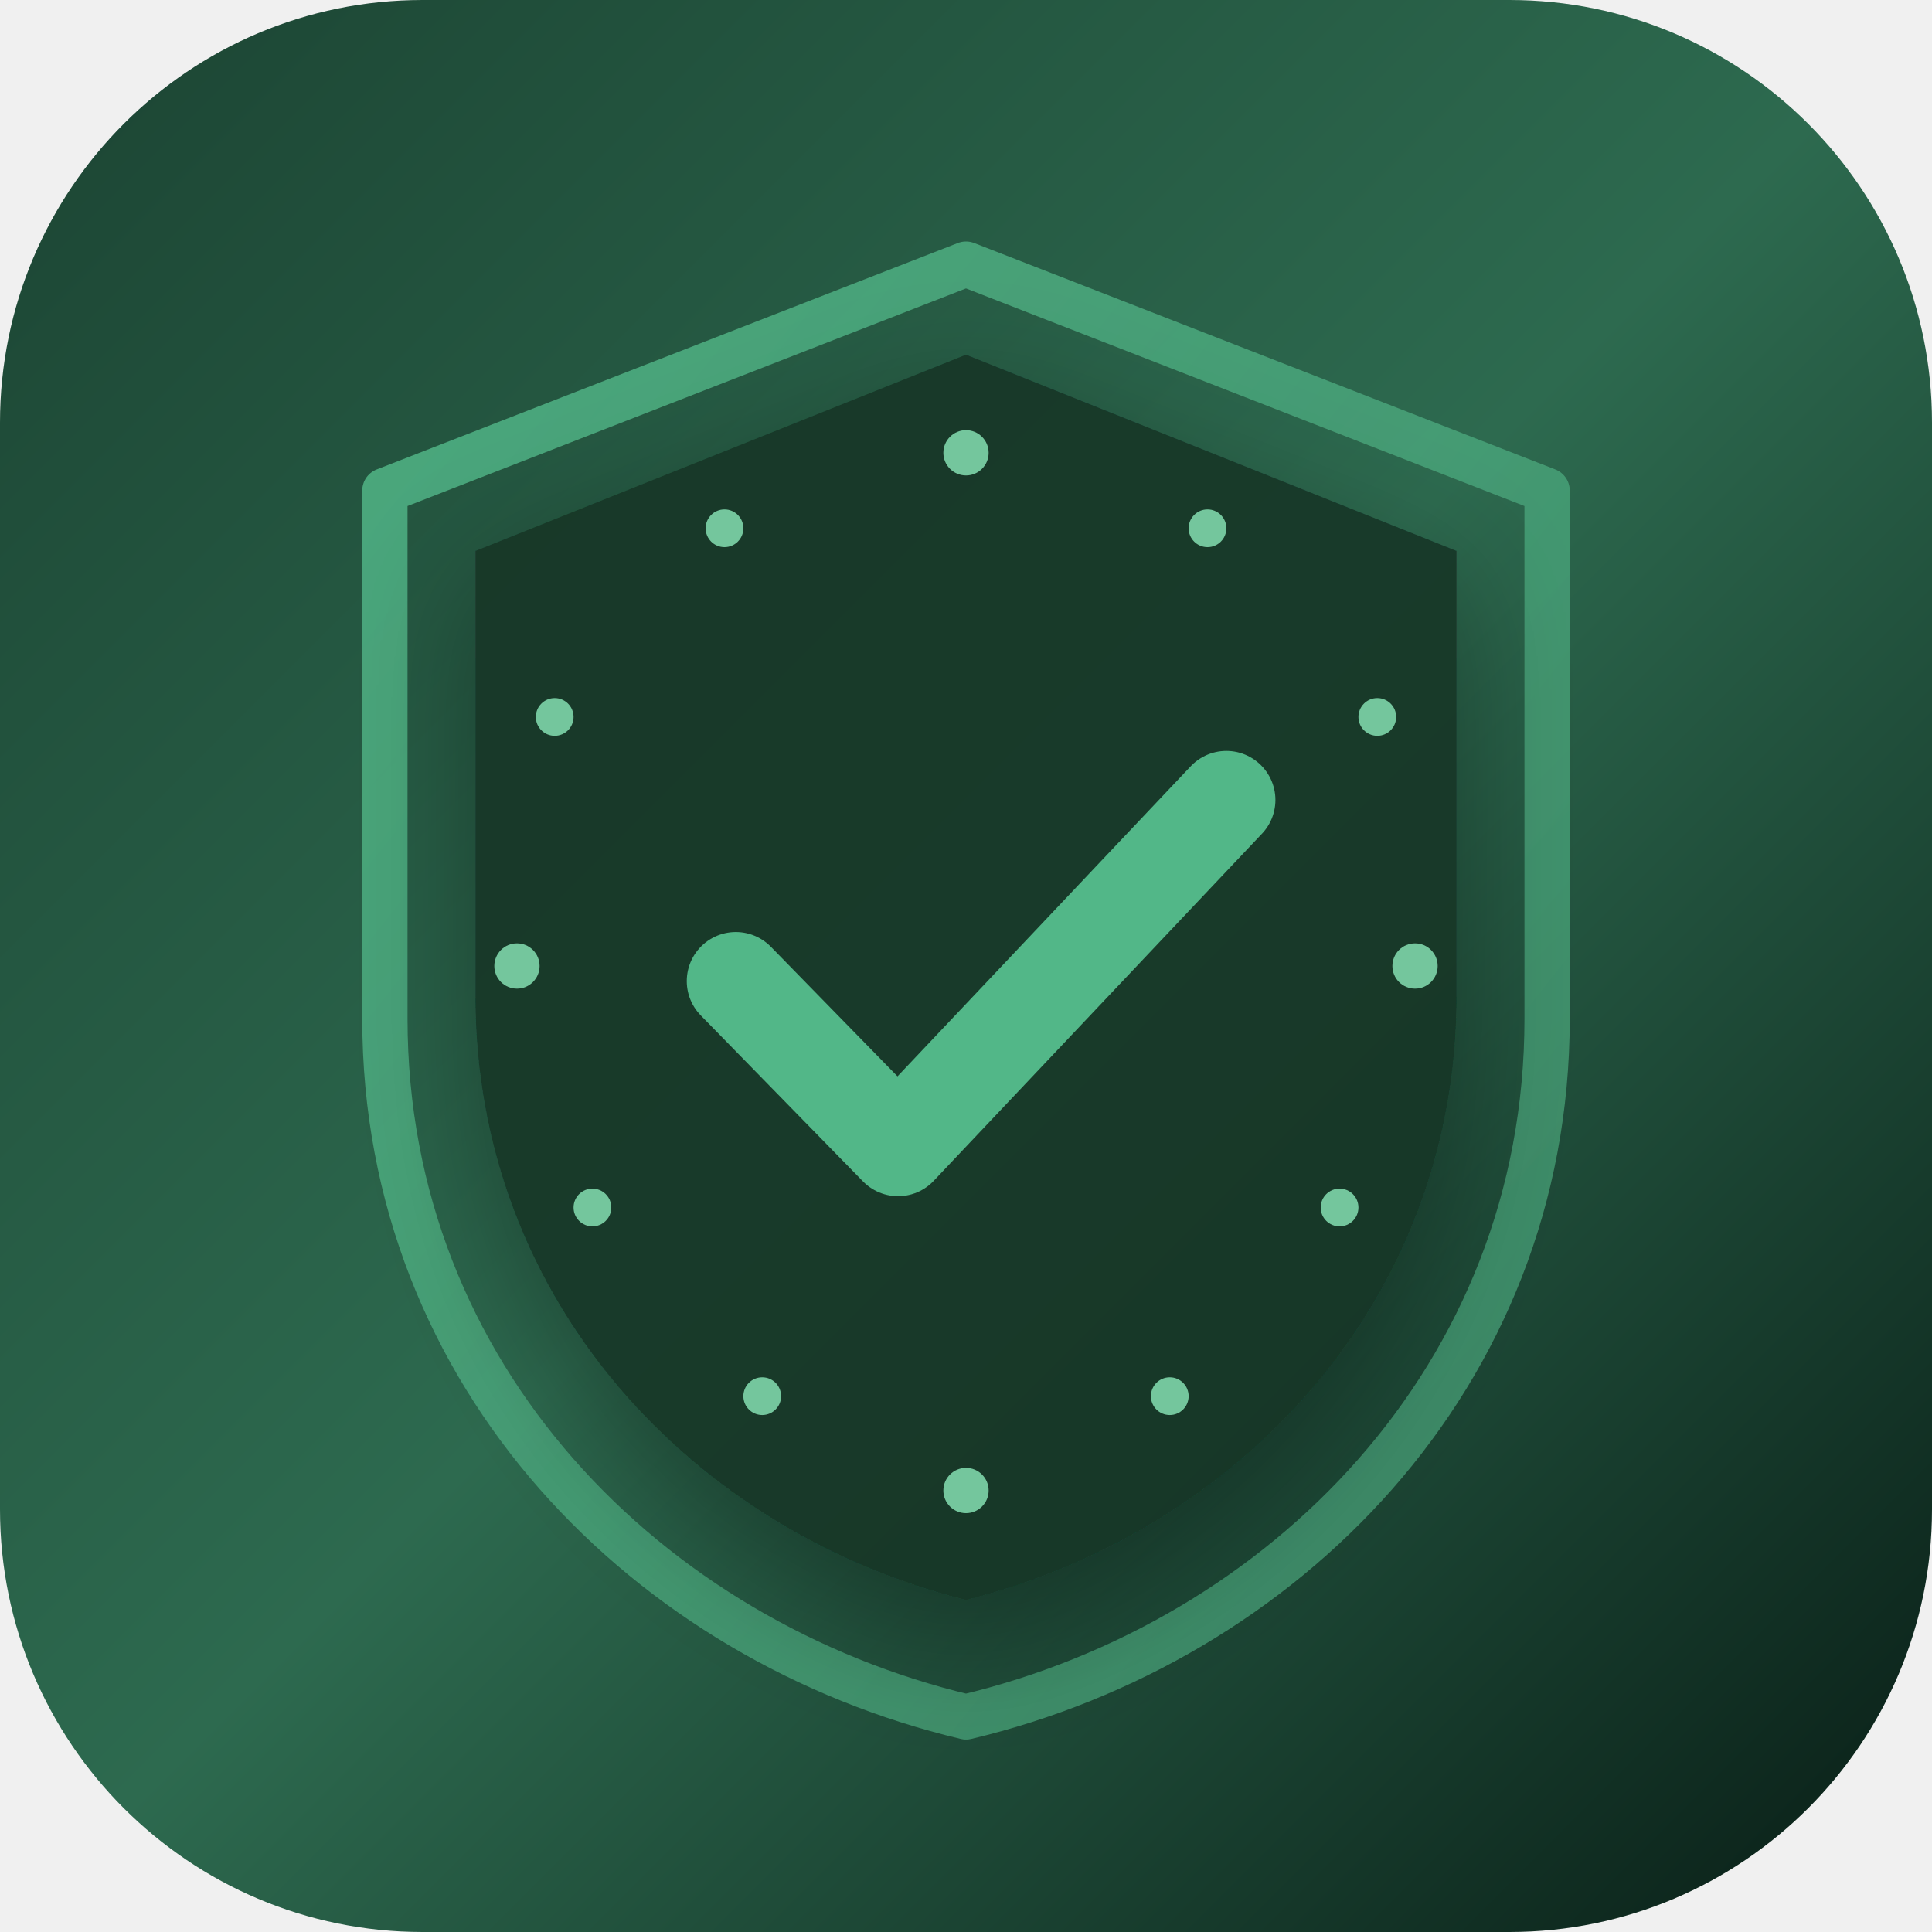
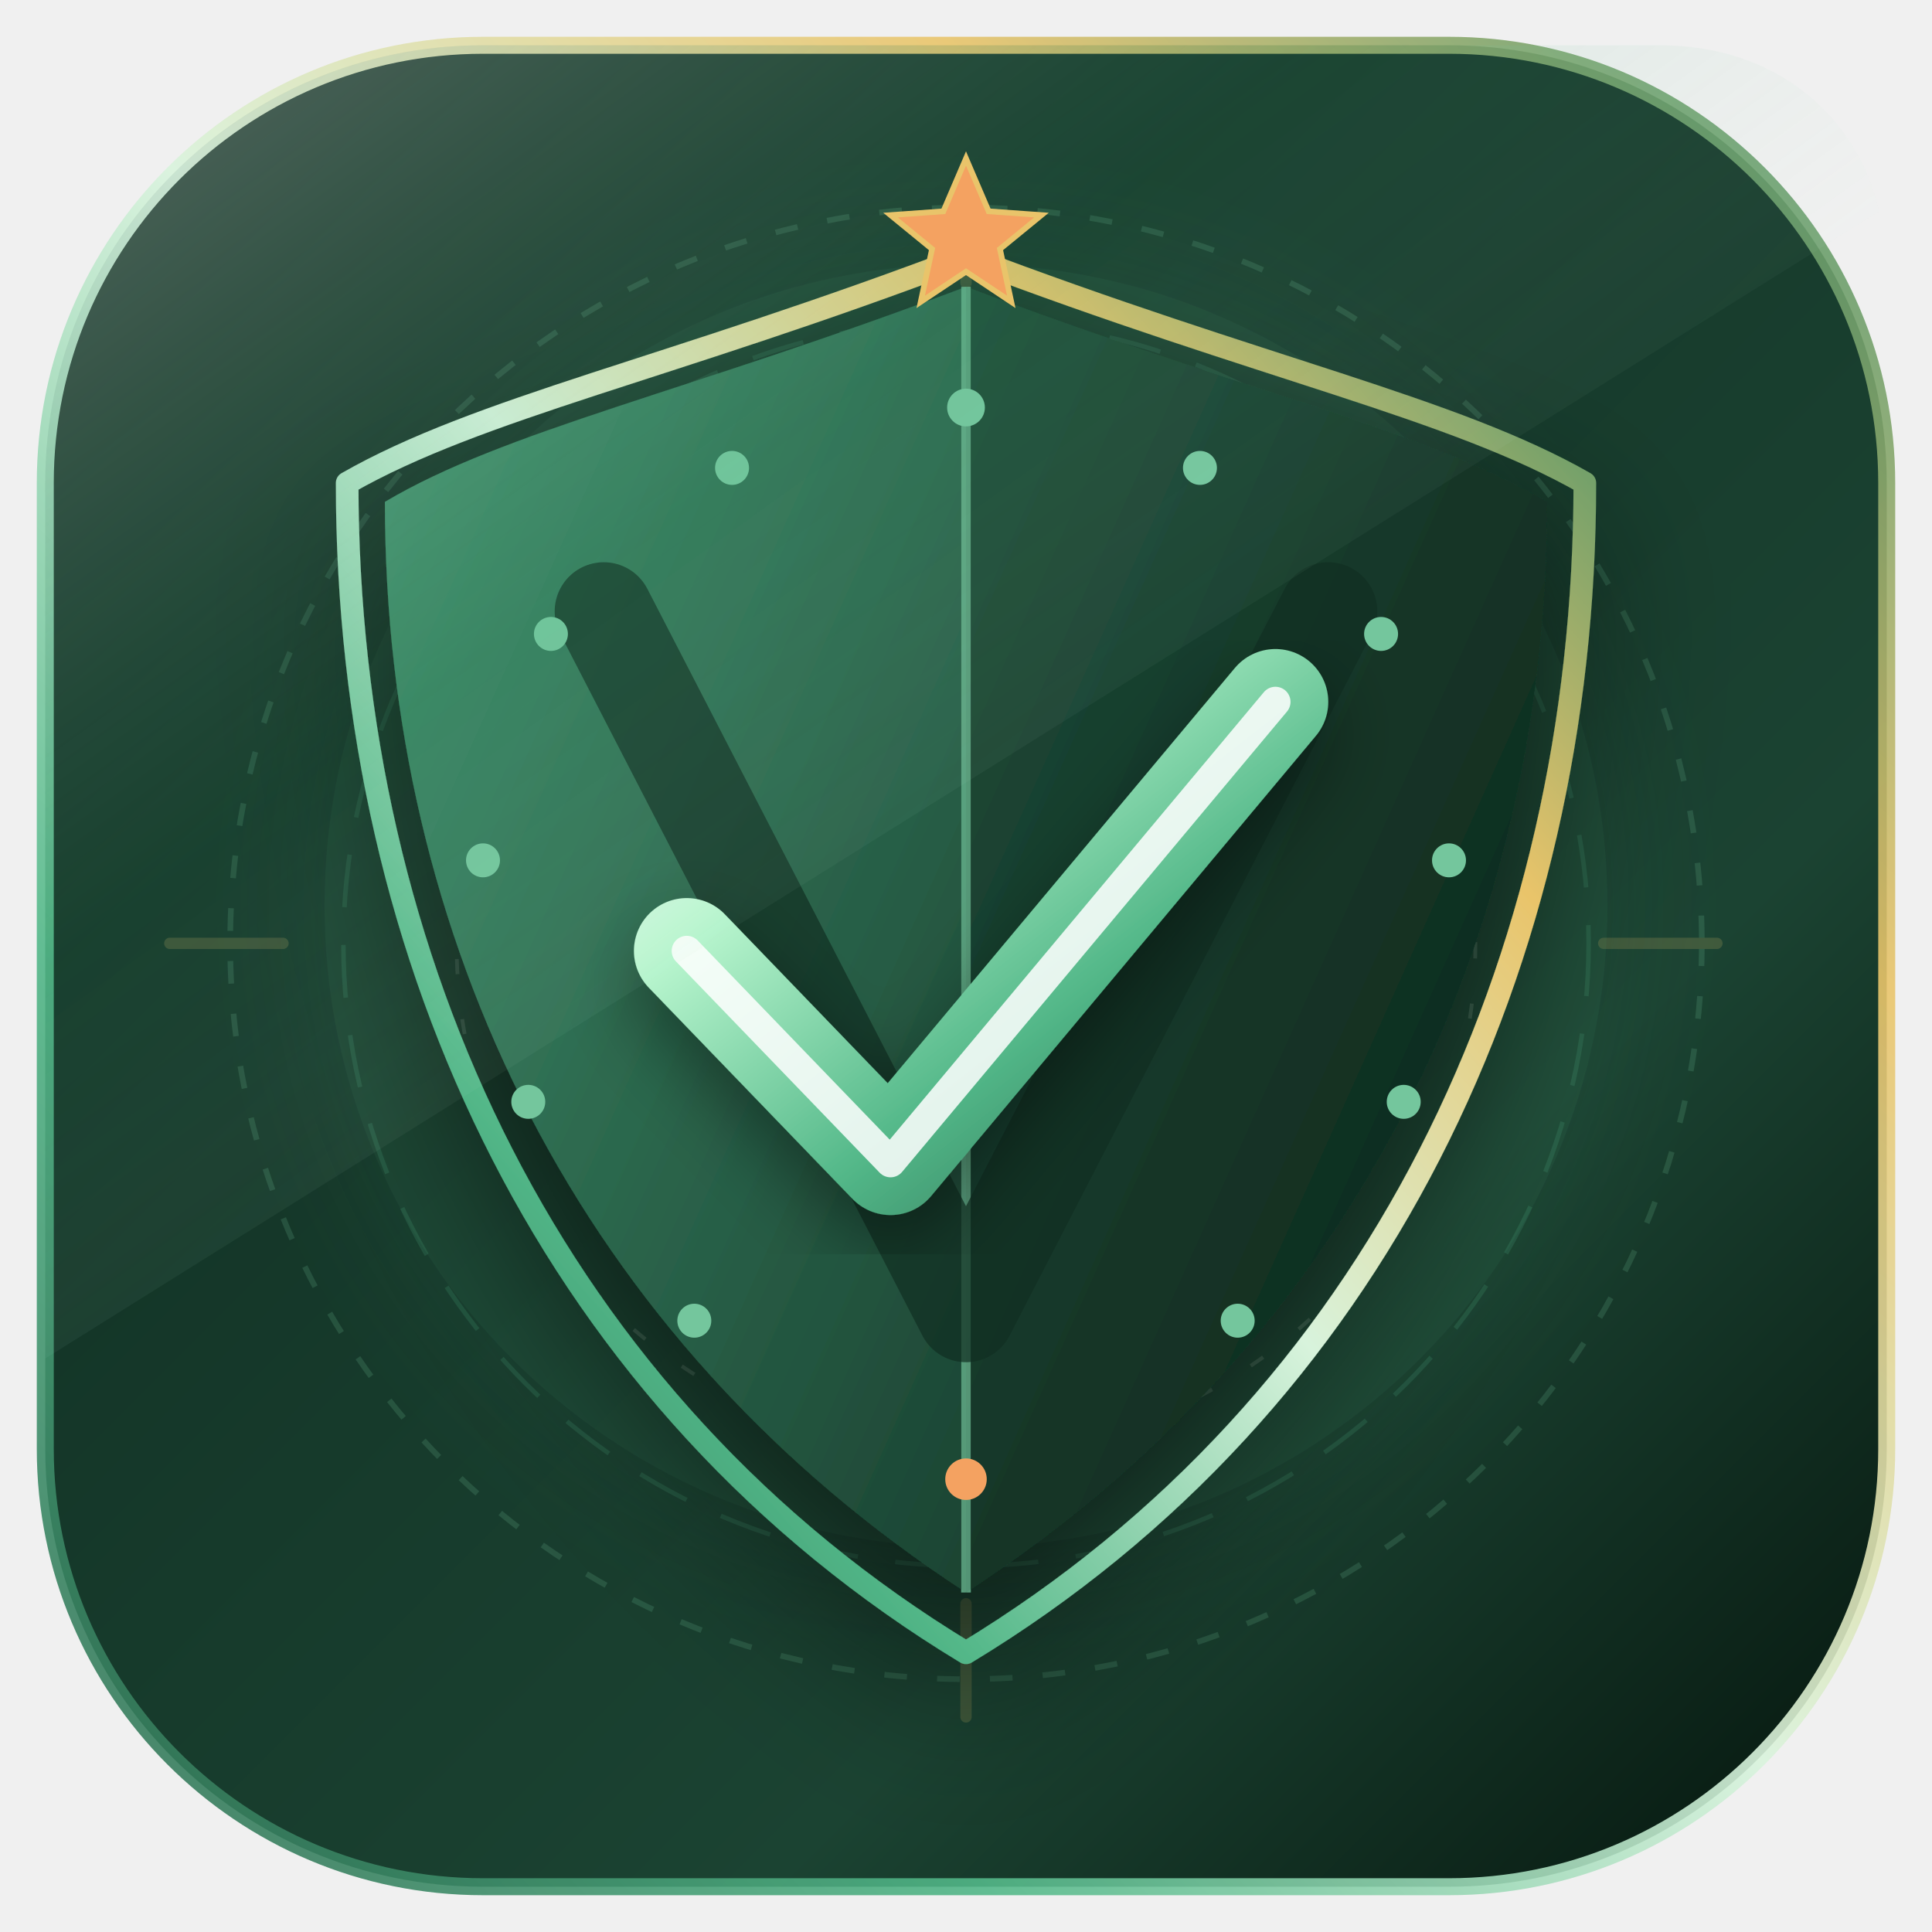
<svg xmlns="http://www.w3.org/2000/svg" viewBox="0 0 512 512" width="512" height="512">
  <defs>
    <linearGradient id="bgGrad" x1="0%" y1="0%" x2="100%" y2="100%">
-       <stop offset="0%" stop-color="#1b4332" />
-       <stop offset="50%" stop-color="#2d6a4f" />
-       <stop offset="100%" stop-color="#081c15" />
+       <stop offset="0%" stop-color="#0a2318" />
+       <stop offset="35%" stop-color="#143628" />
+       <stop offset="70%" stop-color="#1b4332" />
+       <stop offset="100%" stop-color="#06160e" />
    </linearGradient>
-     <linearGradient id="goldGrad" x1="0%" y1="0%" x2="100%" y2="100%">
-       <stop offset="0%" stop-color="#52b788" />
+     <linearGradient id="glassSheen" x1="0%" y1="0%" x2="100%" y2="100%">
+       <stop offset="0%" stop-color="#ffffff" stop-opacity="0.32" />
+       <stop offset="35%" stop-color="#52b788" stop-opacity="0.12" />
+       <stop offset="65%" stop-color="#ffffff" stop-opacity="0.0" />
+       <stop offset="100%" stop-color="#000000" stop-opacity="0.25" />
+     </linearGradient>
+     <linearGradient id="goldEmeraldRim" x1="0%" y1="100%" x2="100%" y2="0%">
+       <stop offset="0%" stop-color="#2d6a4f" />
+       <stop offset="25%" stop-color="#52b788" />
+       <stop offset="50%" stop-color="#d8f3dc" />
+       <stop offset="75%" stop-color="#e9c46a" />
      <stop offset="100%" stop-color="#40916c" />
    </linearGradient>
-     <filter id="shadow" x="-20%" y="-20%" width="140%" height="140%">
-       <feDropShadow dx="0" dy="12" stdDeviation="16" flood-color="#000000" flood-opacity="0.35" />
+     <linearGradient id="shieldLeftFacet" x1="0%" y1="0%" x2="100%" y2="100%">
+       <stop offset="0%" stop-color="#40916c" />
+       <stop offset="50%" stop-color="#2d6a4f" />
+       <stop offset="100%" stop-color="#1b4332" />
+     </linearGradient>
+     <linearGradient id="shieldRightFacet" x1="0%" y1="0%" x2="100%" y2="100%">
+       <stop offset="0%" stop-color="#1f4e38" />
+       <stop offset="50%" stop-color="#143628" />
+       <stop offset="100%" stop-color="#0b2318" />
+     </linearGradient>
+     <linearGradient id="checkGlow" x1="0%" y1="0%" x2="100%" y2="100%">
+       <stop offset="0%" stop-color="#ffffff" />
+       <stop offset="25%" stop-color="#bbf7d0" />
+       <stop offset="65%" stop-color="#52b788" />
+       <stop offset="100%" stop-color="#2d6a4f" />
+     </linearGradient>
+     <filter id="emeraldGlow" x="-30%" y="-30%" width="160%" height="160%">
+       <feGaussianBlur stdDeviation="16" result="blur" />
+       <feMerge>
+         <feMergeNode in="blur" />
+         <feMergeNode in="SourceGraphic" />
+       </feMerge>
+     </filter>
+     <filter id="deepShadow" x="-25%" y="-25%" width="150%" height="150%">
+       <feDropShadow dx="0" dy="16" stdDeviation="18" flood-color="#000000" flood-opacity="0.55" />
+     </filter>
+     <filter id="softShadow" x="-20%" y="-20%" width="140%" height="140%">
+       <feDropShadow dx="0" dy="8" stdDeviation="10" flood-color="#000000" flood-opacity="0.4" />
    </filter>
  </defs>
-   <rect width="512" height="512" rx="112" fill="url(#bgGrad)" />
-   <path d="M 256 70 L 410 130 L 410 270 C 410 365 340 435 256 455 C 172 435 102 365 102 270 L 102 130 Z" fill="none" stroke="url(#goldGrad)" stroke-width="12" stroke-linejoin="round" opacity="0.85" />
-   <path d="M 256 94 L 386 146 L 386 264 C 386 345 328 406 256 424 C 184 406 126 345 126 264 L 126 146 Z" fill="#143628" opacity="0.9" filter="url(#shadow)" />
-   <path d="M 195 260 L 238 304 L 325 212" fill="none" stroke="#52b788" stroke-width="26" stroke-linecap="round" stroke-linejoin="round" />
-   <circle cx="256" cy="120" r="6" fill="#74c69d" />
-   <circle cx="320" cy="140" r="5" fill="#74c69d" />
-   <circle cx="365" cy="190" r="5" fill="#74c69d" />
-   <circle cx="375" cy="256" r="6" fill="#74c69d" />
-   <circle cx="355" cy="320" r="5" fill="#74c69d" />
-   <circle cx="310" cy="370" r="5" fill="#74c69d" />
-   <circle cx="256" cy="395" r="6" fill="#74c69d" />
-   <circle cx="202" cy="370" r="5" fill="#74c69d" />
-   <circle cx="157" cy="320" r="5" fill="#74c69d" />
-   <circle cx="137" cy="256" r="6" fill="#74c69d" />
-   <circle cx="147" cy="190" r="5" fill="#74c69d" />
-   <circle cx="192" cy="140" r="5" fill="#74c69d" />
+   <rect x="12" y="12" width="488" height="488" rx="116" fill="url(#bgGrad)" />
+   <rect x="12" y="12" width="488" height="488" rx="116" fill="none" stroke="url(#goldEmeraldRim)" stroke-width="4.5" opacity="0.9" />
+   <circle cx="256" cy="240" r="170" fill="#52b788" opacity="0.12" filter="url(#emeraldGlow)" />
+   <g opacity="0.18">
+     <circle cx="256" cy="250" r="195" fill="none" stroke="#74c69d" stroke-width="1.5" stroke-dasharray="6, 8" />
+     <circle cx="256" cy="250" r="165" fill="none" stroke="#52b788" stroke-width="1.2" stroke-dasharray="14, 10" />
+     <circle cx="256" cy="250" r="135" fill="none" stroke="#d8f3dc" stroke-width="1" stroke-dasharray="4, 12" />
+     <line x1="256" y1="45" x2="256" y2="75" stroke="#e9c46a" stroke-width="3" stroke-linecap="round" />
+     <line x1="256" y1="425" x2="256" y2="455" stroke="#e9c46a" stroke-width="3" stroke-linecap="round" />
+     <line x1="45" y1="250" x2="75" y2="250" stroke="#e9c46a" stroke-width="3" stroke-linecap="round" />
+     <line x1="425" y1="250" x2="455" y2="250" stroke="#e9c46a" stroke-width="3" stroke-linecap="round" />
+   </g>
+   <g filter="url(#deepShadow)">
+     <path d="M 256 68               C 335 98, 385 108, 420 128               C 420 255, 365 372, 256 438               C 147 372, 92 255, 92 128               C 127 108, 177 98, 256 68 Z" fill="none" stroke="url(#goldEmeraldRim)" stroke-width="6" stroke-linejoin="round" />
+     <path d="M 256 76               C 182 104, 134 114, 102 133               C 102 248, 153 355, 256 422               L 256 76 Z" fill="url(#shieldLeftFacet)" />
+     <path d="M 256 76               C 330 104, 378 114, 410 133               C 410 248, 359 355, 256 422               L 256 76 Z" fill="url(#shieldRightFacet)" />
+     <line x1="256" y1="76" x2="256" y2="422" stroke="#74c69d" stroke-width="2.5" opacity="0.65" />
+   </g>
+   <path d="M 160 162 L 256 348 L 352 162" fill="none" stroke="#102e21" stroke-width="26" stroke-linecap="round" stroke-linejoin="round" opacity="0.7" />
+   <g filter="url(#softShadow)">
+     <path d="M 182 252 L 236 308 L 338 186" fill="none" stroke="url(#checkGlow)" stroke-width="28" stroke-linecap="round" stroke-linejoin="round" />
+     <path d="M 182 252 L 236 308 L 338 186" fill="none" stroke="#ffffff" stroke-width="8" stroke-linecap="round" stroke-linejoin="round" opacity="0.85" />
+   </g>
+   <g fill="#74c69d">
+     <circle cx="256" cy="108" r="5" />
+     <circle cx="318" cy="124" r="4.5" />
+     <circle cx="366" cy="168" r="4.5" />
+     <circle cx="384" cy="228" r="4.5" />
+     <circle cx="372" cy="292" r="4.5" />
+     <circle cx="328" cy="350" r="4.5" />
+     <circle cx="256" cy="392" r="5.5" fill="#f4a261" />
+     <circle cx="184" cy="350" r="4.5" />
+     <circle cx="140" cy="292" r="4.5" />
+     <circle cx="128" cy="228" r="4.5" />
+     <circle cx="146" cy="168" r="4.5" />
+     <circle cx="194" cy="124" r="4.5" />
+   </g>
+   <path d="M 12 128             C 12 64, 64 12, 128 12             L 440 12             C 470 12, 492 30, 498 56             L 12 360 Z" fill="url(#glassSheen)" pointer-events="none" />
+   <polygon points="256,42 262,56 276,57 265,66 268,80 256,72 244,80 247,66 236,57 250,56" fill="#f4a261" stroke="#e9c46a" stroke-width="1.5" />
</svg>
